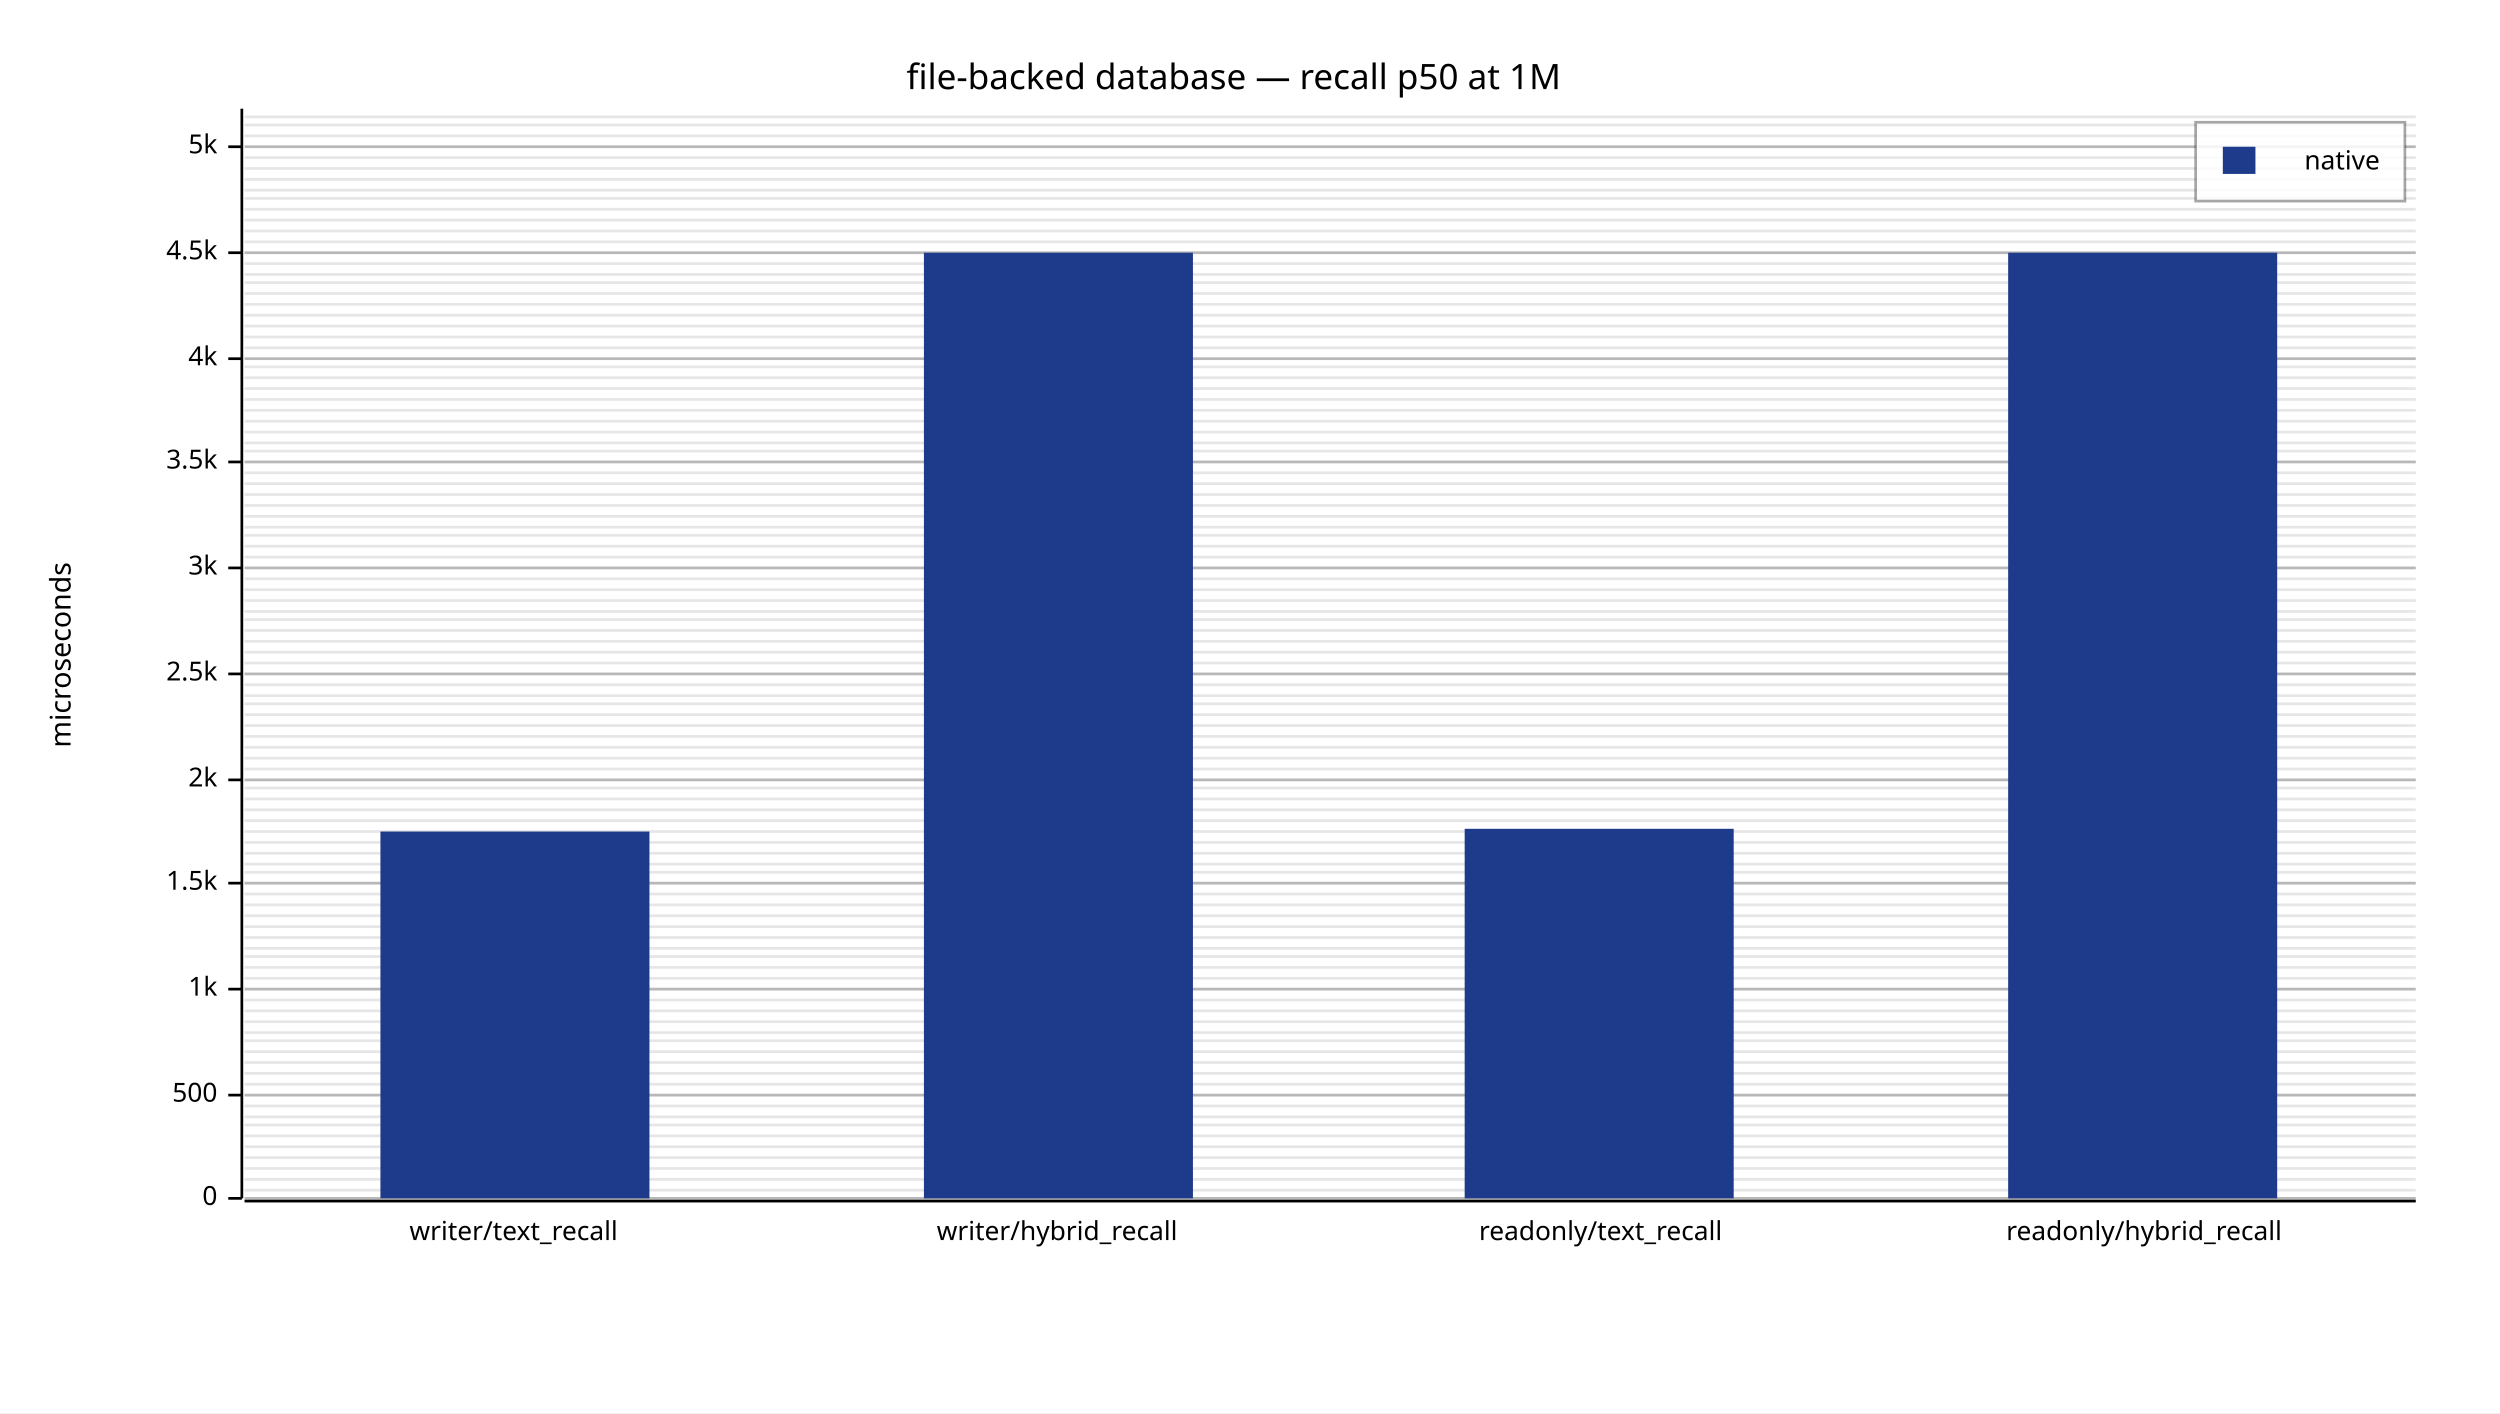
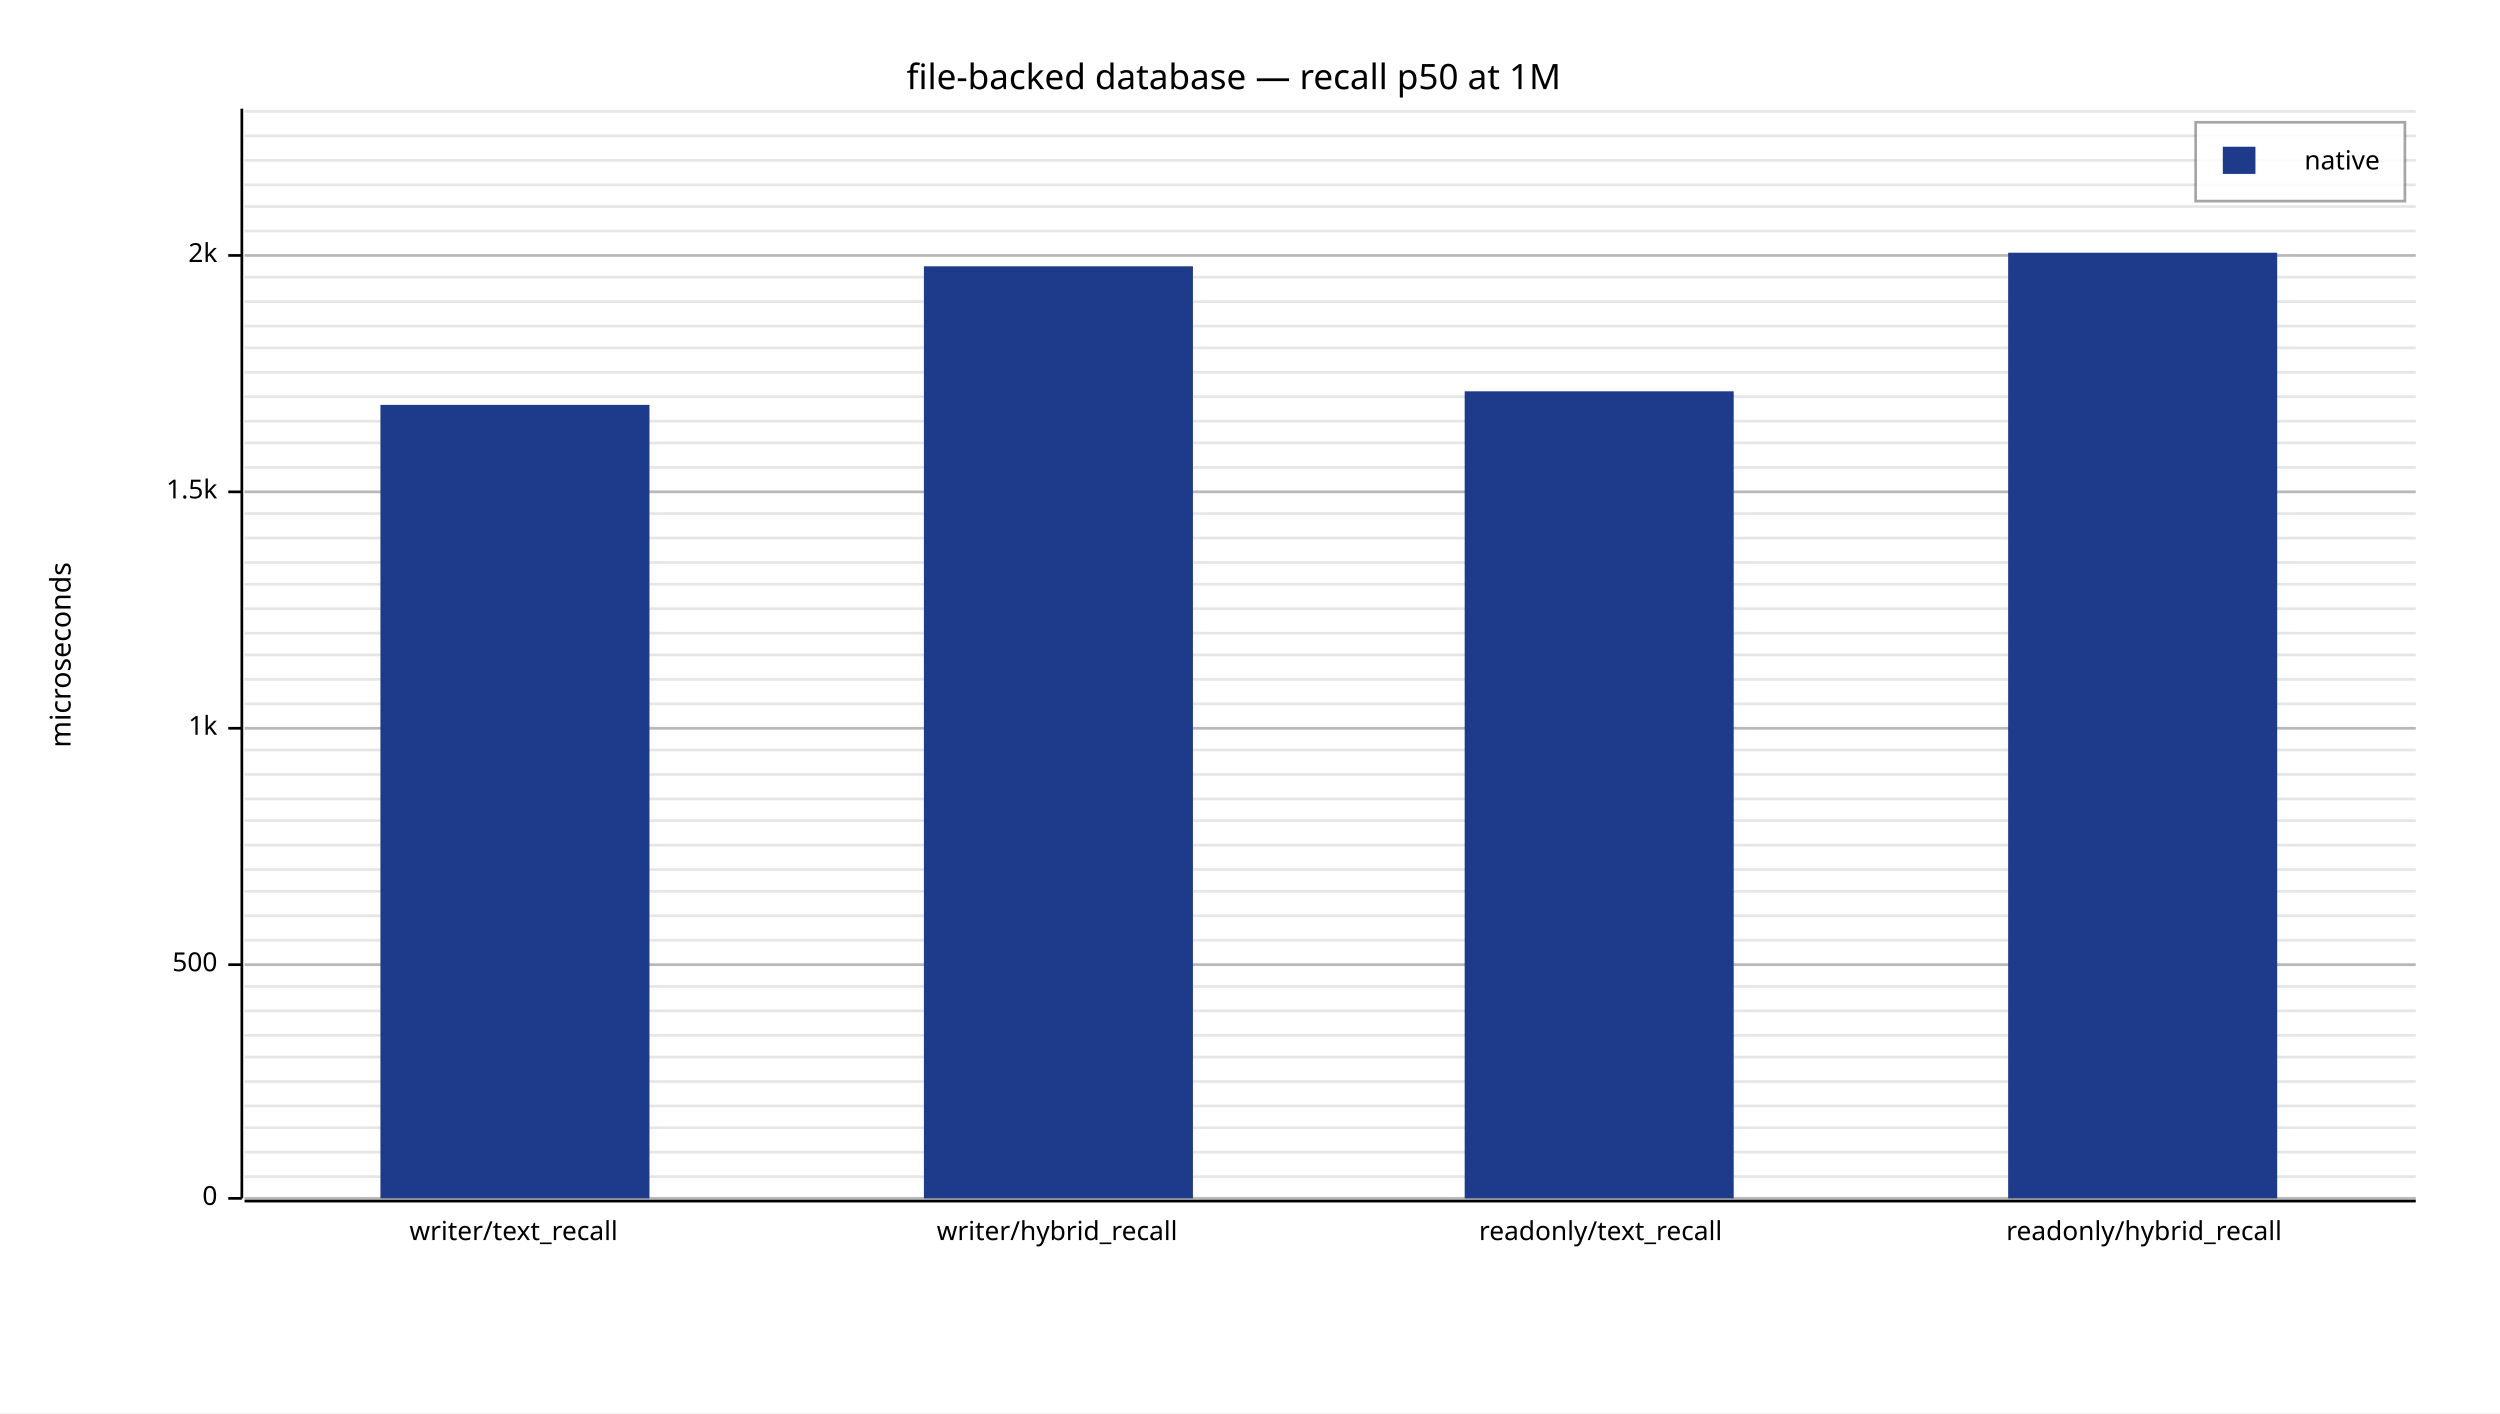
<svg xmlns="http://www.w3.org/2000/svg" width="920" height="520" viewBox="0 0 920 520">
  <rect x="0" y="0" width="920" height="520" opacity="1" fill="#FFFFFF" stroke="none" />
  <text x="454" y="23" dy="0.76em" text-anchor="middle" font-family="sans-serif" font-size="12.903" opacity="1" fill="#000000">
file-backed database — recall p50 at 1M
</text>
  <line opacity="0.1" stroke="#000000" stroke-width="1" x1="90" y1="441" x2="889" y2="441" />
-   <line opacity="0.1" stroke="#000000" stroke-width="1" x1="90" y1="438" x2="889" y2="438" />
-   <line opacity="0.1" stroke="#000000" stroke-width="1" x1="90" y1="434" x2="889" y2="434" />
-   <line opacity="0.1" stroke="#000000" stroke-width="1" x1="90" y1="430" x2="889" y2="430" />
-   <line opacity="0.1" stroke="#000000" stroke-width="1" x1="90" y1="426" x2="889" y2="426" />
-   <line opacity="0.1" stroke="#000000" stroke-width="1" x1="90" y1="422" x2="889" y2="422" />
-   <line opacity="0.1" stroke="#000000" stroke-width="1" x1="90" y1="418" x2="889" y2="418" />
-   <line opacity="0.1" stroke="#000000" stroke-width="1" x1="90" y1="414" x2="889" y2="414" />
-   <line opacity="0.1" stroke="#000000" stroke-width="1" x1="90" y1="411" x2="889" y2="411" />
+   <line opacity="0.1" stroke="#000000" stroke-width="1" x1="90" y1="433" x2="889" y2="433" />
+   <line opacity="0.1" stroke="#000000" stroke-width="1" x1="90" y1="424" x2="889" y2="424" />
+   <line opacity="0.1" stroke="#000000" stroke-width="1" x1="90" y1="415" x2="889" y2="415" />
  <line opacity="0.1" stroke="#000000" stroke-width="1" x1="90" y1="407" x2="889" y2="407" />
-   <line opacity="0.1" stroke="#000000" stroke-width="1" x1="90" y1="403" x2="889" y2="403" />
-   <line opacity="0.1" stroke="#000000" stroke-width="1" x1="90" y1="399" x2="889" y2="399" />
-   <line opacity="0.1" stroke="#000000" stroke-width="1" x1="90" y1="395" x2="889" y2="395" />
-   <line opacity="0.1" stroke="#000000" stroke-width="1" x1="90" y1="391" x2="889" y2="391" />
-   <line opacity="0.1" stroke="#000000" stroke-width="1" x1="90" y1="387" x2="889" y2="387" />
-   <line opacity="0.1" stroke="#000000" stroke-width="1" x1="90" y1="383" x2="889" y2="383" />
-   <line opacity="0.1" stroke="#000000" stroke-width="1" x1="90" y1="380" x2="889" y2="380" />
-   <line opacity="0.1" stroke="#000000" stroke-width="1" x1="90" y1="376" x2="889" y2="376" />
+   <line opacity="0.1" stroke="#000000" stroke-width="1" x1="90" y1="398" x2="889" y2="398" />
+   <line opacity="0.1" stroke="#000000" stroke-width="1" x1="90" y1="389" x2="889" y2="389" />
+   <line opacity="0.1" stroke="#000000" stroke-width="1" x1="90" y1="381" x2="889" y2="381" />
  <line opacity="0.1" stroke="#000000" stroke-width="1" x1="90" y1="372" x2="889" y2="372" />
-   <line opacity="0.1" stroke="#000000" stroke-width="1" x1="90" y1="368" x2="889" y2="368" />
-   <line opacity="0.1" stroke="#000000" stroke-width="1" x1="90" y1="364" x2="889" y2="364" />
-   <line opacity="0.1" stroke="#000000" stroke-width="1" x1="90" y1="360" x2="889" y2="360" />
-   <line opacity="0.1" stroke="#000000" stroke-width="1" x1="90" y1="356" x2="889" y2="356" />
-   <line opacity="0.1" stroke="#000000" stroke-width="1" x1="90" y1="352" x2="889" y2="352" />
-   <line opacity="0.1" stroke="#000000" stroke-width="1" x1="90" y1="349" x2="889" y2="349" />
-   <line opacity="0.1" stroke="#000000" stroke-width="1" x1="90" y1="345" x2="889" y2="345" />
-   <line opacity="0.1" stroke="#000000" stroke-width="1" x1="90" y1="341" x2="889" y2="341" />
+   <line opacity="0.1" stroke="#000000" stroke-width="1" x1="90" y1="363" x2="889" y2="363" />
+   <line opacity="0.1" stroke="#000000" stroke-width="1" x1="90" y1="355" x2="889" y2="355" />
+   <line opacity="0.1" stroke="#000000" stroke-width="1" x1="90" y1="346" x2="889" y2="346" />
  <line opacity="0.1" stroke="#000000" stroke-width="1" x1="90" y1="337" x2="889" y2="337" />
-   <line opacity="0.1" stroke="#000000" stroke-width="1" x1="90" y1="333" x2="889" y2="333" />
-   <line opacity="0.1" stroke="#000000" stroke-width="1" x1="90" y1="329" x2="889" y2="329" />
-   <line opacity="0.1" stroke="#000000" stroke-width="1" x1="90" y1="325" x2="889" y2="325" />
-   <line opacity="0.1" stroke="#000000" stroke-width="1" x1="90" y1="321" x2="889" y2="321" />
-   <line opacity="0.1" stroke="#000000" stroke-width="1" x1="90" y1="318" x2="889" y2="318" />
-   <line opacity="0.1" stroke="#000000" stroke-width="1" x1="90" y1="314" x2="889" y2="314" />
-   <line opacity="0.1" stroke="#000000" stroke-width="1" x1="90" y1="310" x2="889" y2="310" />
-   <line opacity="0.1" stroke="#000000" stroke-width="1" x1="90" y1="306" x2="889" y2="306" />
+   <line opacity="0.1" stroke="#000000" stroke-width="1" x1="90" y1="328" x2="889" y2="328" />
+   <line opacity="0.1" stroke="#000000" stroke-width="1" x1="90" y1="320" x2="889" y2="320" />
+   <line opacity="0.1" stroke="#000000" stroke-width="1" x1="90" y1="311" x2="889" y2="311" />
  <line opacity="0.1" stroke="#000000" stroke-width="1" x1="90" y1="302" x2="889" y2="302" />
-   <line opacity="0.1" stroke="#000000" stroke-width="1" x1="90" y1="298" x2="889" y2="298" />
  <line opacity="0.1" stroke="#000000" stroke-width="1" x1="90" y1="294" x2="889" y2="294" />
-   <line opacity="0.1" stroke="#000000" stroke-width="1" x1="90" y1="290" x2="889" y2="290" />
-   <line opacity="0.1" stroke="#000000" stroke-width="1" x1="90" y1="287" x2="889" y2="287" />
-   <line opacity="0.1" stroke="#000000" stroke-width="1" x1="90" y1="283" x2="889" y2="283" />
-   <line opacity="0.1" stroke="#000000" stroke-width="1" x1="90" y1="279" x2="889" y2="279" />
-   <line opacity="0.1" stroke="#000000" stroke-width="1" x1="90" y1="275" x2="889" y2="275" />
-   <line opacity="0.1" stroke="#000000" stroke-width="1" x1="90" y1="271" x2="889" y2="271" />
-   <line opacity="0.1" stroke="#000000" stroke-width="1" x1="90" y1="267" x2="889" y2="267" />
-   <line opacity="0.1" stroke="#000000" stroke-width="1" x1="90" y1="263" x2="889" y2="263" />
+   <line opacity="0.1" stroke="#000000" stroke-width="1" x1="90" y1="285" x2="889" y2="285" />
+   <line opacity="0.1" stroke="#000000" stroke-width="1" x1="90" y1="276" x2="889" y2="276" />
+   <line opacity="0.1" stroke="#000000" stroke-width="1" x1="90" y1="268" x2="889" y2="268" />
  <line opacity="0.1" stroke="#000000" stroke-width="1" x1="90" y1="259" x2="889" y2="259" />
-   <line opacity="0.1" stroke="#000000" stroke-width="1" x1="90" y1="256" x2="889" y2="256" />
-   <line opacity="0.1" stroke="#000000" stroke-width="1" x1="90" y1="252" x2="889" y2="252" />
-   <line opacity="0.1" stroke="#000000" stroke-width="1" x1="90" y1="248" x2="889" y2="248" />
-   <line opacity="0.1" stroke="#000000" stroke-width="1" x1="90" y1="244" x2="889" y2="244" />
-   <line opacity="0.1" stroke="#000000" stroke-width="1" x1="90" y1="240" x2="889" y2="240" />
-   <line opacity="0.1" stroke="#000000" stroke-width="1" x1="90" y1="236" x2="889" y2="236" />
-   <line opacity="0.1" stroke="#000000" stroke-width="1" x1="90" y1="232" x2="889" y2="232" />
-   <line opacity="0.1" stroke="#000000" stroke-width="1" x1="90" y1="228" x2="889" y2="228" />
-   <line opacity="0.1" stroke="#000000" stroke-width="1" x1="90" y1="225" x2="889" y2="225" />
-   <line opacity="0.1" stroke="#000000" stroke-width="1" x1="90" y1="221" x2="889" y2="221" />
-   <line opacity="0.1" stroke="#000000" stroke-width="1" x1="90" y1="217" x2="889" y2="217" />
-   <line opacity="0.1" stroke="#000000" stroke-width="1" x1="90" y1="213" x2="889" y2="213" />
-   <line opacity="0.1" stroke="#000000" stroke-width="1" x1="90" y1="209" x2="889" y2="209" />
-   <line opacity="0.1" stroke="#000000" stroke-width="1" x1="90" y1="205" x2="889" y2="205" />
-   <line opacity="0.1" stroke="#000000" stroke-width="1" x1="90" y1="201" x2="889" y2="201" />
-   <line opacity="0.1" stroke="#000000" stroke-width="1" x1="90" y1="197" x2="889" y2="197" />
-   <line opacity="0.1" stroke="#000000" stroke-width="1" x1="90" y1="194" x2="889" y2="194" />
-   <line opacity="0.1" stroke="#000000" stroke-width="1" x1="90" y1="190" x2="889" y2="190" />
-   <line opacity="0.1" stroke="#000000" stroke-width="1" x1="90" y1="186" x2="889" y2="186" />
-   <line opacity="0.1" stroke="#000000" stroke-width="1" x1="90" y1="182" x2="889" y2="182" />
-   <line opacity="0.1" stroke="#000000" stroke-width="1" x1="90" y1="178" x2="889" y2="178" />
-   <line opacity="0.1" stroke="#000000" stroke-width="1" x1="90" y1="174" x2="889" y2="174" />
-   <line opacity="0.1" stroke="#000000" stroke-width="1" x1="90" y1="170" x2="889" y2="170" />
-   <line opacity="0.1" stroke="#000000" stroke-width="1" x1="90" y1="166" x2="889" y2="166" />
+   <line opacity="0.1" stroke="#000000" stroke-width="1" x1="90" y1="250" x2="889" y2="250" />
+   <line opacity="0.1" stroke="#000000" stroke-width="1" x1="90" y1="241" x2="889" y2="241" />
+   <line opacity="0.1" stroke="#000000" stroke-width="1" x1="90" y1="233" x2="889" y2="233" />
+   <line opacity="0.1" stroke="#000000" stroke-width="1" x1="90" y1="224" x2="889" y2="224" />
+   <line opacity="0.1" stroke="#000000" stroke-width="1" x1="90" y1="215" x2="889" y2="215" />
+   <line opacity="0.1" stroke="#000000" stroke-width="1" x1="90" y1="207" x2="889" y2="207" />
+   <line opacity="0.1" stroke="#000000" stroke-width="1" x1="90" y1="198" x2="889" y2="198" />
+   <line opacity="0.1" stroke="#000000" stroke-width="1" x1="90" y1="189" x2="889" y2="189" />
+   <line opacity="0.1" stroke="#000000" stroke-width="1" x1="90" y1="181" x2="889" y2="181" />
+   <line opacity="0.1" stroke="#000000" stroke-width="1" x1="90" y1="172" x2="889" y2="172" />
  <line opacity="0.1" stroke="#000000" stroke-width="1" x1="90" y1="163" x2="889" y2="163" />
-   <line opacity="0.1" stroke="#000000" stroke-width="1" x1="90" y1="159" x2="889" y2="159" />
  <line opacity="0.1" stroke="#000000" stroke-width="1" x1="90" y1="155" x2="889" y2="155" />
-   <line opacity="0.1" stroke="#000000" stroke-width="1" x1="90" y1="151" x2="889" y2="151" />
-   <line opacity="0.1" stroke="#000000" stroke-width="1" x1="90" y1="147" x2="889" y2="147" />
-   <line opacity="0.1" stroke="#000000" stroke-width="1" x1="90" y1="143" x2="889" y2="143" />
-   <line opacity="0.1" stroke="#000000" stroke-width="1" x1="90" y1="139" x2="889" y2="139" />
-   <line opacity="0.1" stroke="#000000" stroke-width="1" x1="90" y1="135" x2="889" y2="135" />
-   <line opacity="0.1" stroke="#000000" stroke-width="1" x1="90" y1="132" x2="889" y2="132" />
+   <line opacity="0.1" stroke="#000000" stroke-width="1" x1="90" y1="146" x2="889" y2="146" />
+   <line opacity="0.1" stroke="#000000" stroke-width="1" x1="90" y1="137" x2="889" y2="137" />
  <line opacity="0.1" stroke="#000000" stroke-width="1" x1="90" y1="128" x2="889" y2="128" />
-   <line opacity="0.1" stroke="#000000" stroke-width="1" x1="90" y1="124" x2="889" y2="124" />
  <line opacity="0.1" stroke="#000000" stroke-width="1" x1="90" y1="120" x2="889" y2="120" />
-   <line opacity="0.1" stroke="#000000" stroke-width="1" x1="90" y1="116" x2="889" y2="116" />
-   <line opacity="0.1" stroke="#000000" stroke-width="1" x1="90" y1="112" x2="889" y2="112" />
-   <line opacity="0.1" stroke="#000000" stroke-width="1" x1="90" y1="108" x2="889" y2="108" />
-   <line opacity="0.1" stroke="#000000" stroke-width="1" x1="90" y1="104" x2="889" y2="104" />
-   <line opacity="0.1" stroke="#000000" stroke-width="1" x1="90" y1="101" x2="889" y2="101" />
-   <line opacity="0.1" stroke="#000000" stroke-width="1" x1="90" y1="97" x2="889" y2="97" />
-   <line opacity="0.1" stroke="#000000" stroke-width="1" x1="90" y1="93" x2="889" y2="93" />
-   <line opacity="0.1" stroke="#000000" stroke-width="1" x1="90" y1="89" x2="889" y2="89" />
+   <line opacity="0.1" stroke="#000000" stroke-width="1" x1="90" y1="111" x2="889" y2="111" />
+   <line opacity="0.1" stroke="#000000" stroke-width="1" x1="90" y1="102" x2="889" y2="102" />
+   <line opacity="0.1" stroke="#000000" stroke-width="1" x1="90" y1="94" x2="889" y2="94" />
  <line opacity="0.1" stroke="#000000" stroke-width="1" x1="90" y1="85" x2="889" y2="85" />
-   <line opacity="0.1" stroke="#000000" stroke-width="1" x1="90" y1="81" x2="889" y2="81" />
-   <line opacity="0.1" stroke="#000000" stroke-width="1" x1="90" y1="77" x2="889" y2="77" />
-   <line opacity="0.1" stroke="#000000" stroke-width="1" x1="90" y1="73" x2="889" y2="73" />
-   <line opacity="0.1" stroke="#000000" stroke-width="1" x1="90" y1="70" x2="889" y2="70" />
-   <line opacity="0.1" stroke="#000000" stroke-width="1" x1="90" y1="66" x2="889" y2="66" />
-   <line opacity="0.1" stroke="#000000" stroke-width="1" x1="90" y1="62" x2="889" y2="62" />
-   <line opacity="0.1" stroke="#000000" stroke-width="1" x1="90" y1="58" x2="889" y2="58" />
-   <line opacity="0.1" stroke="#000000" stroke-width="1" x1="90" y1="54" x2="889" y2="54" />
+   <line opacity="0.1" stroke="#000000" stroke-width="1" x1="90" y1="76" x2="889" y2="76" />
+   <line opacity="0.1" stroke="#000000" stroke-width="1" x1="90" y1="68" x2="889" y2="68" />
+   <line opacity="0.1" stroke="#000000" stroke-width="1" x1="90" y1="59" x2="889" y2="59" />
  <line opacity="0.1" stroke="#000000" stroke-width="1" x1="90" y1="50" x2="889" y2="50" />
-   <line opacity="0.1" stroke="#000000" stroke-width="1" x1="90" y1="46" x2="889" y2="46" />
-   <line opacity="0.1" stroke="#000000" stroke-width="1" x1="90" y1="43" x2="889" y2="43" />
+   <line opacity="0.1" stroke="#000000" stroke-width="1" x1="90" y1="41" x2="889" y2="41" />
  <text x="18" y="241" dy="0.76em" text-anchor="middle" font-family="sans-serif" font-size="10.484" opacity="1" fill="#000000" transform="rotate(270, 18, 241)">
microseconds
</text>
  <line opacity="0.2" stroke="#000000" stroke-width="1" x1="90" y1="441" x2="889" y2="441" />
-   <line opacity="0.2" stroke="#000000" stroke-width="1" x1="90" y1="403" x2="889" y2="403" />
-   <line opacity="0.2" stroke="#000000" stroke-width="1" x1="90" y1="364" x2="889" y2="364" />
-   <line opacity="0.2" stroke="#000000" stroke-width="1" x1="90" y1="325" x2="889" y2="325" />
-   <line opacity="0.2" stroke="#000000" stroke-width="1" x1="90" y1="287" x2="889" y2="287" />
-   <line opacity="0.2" stroke="#000000" stroke-width="1" x1="90" y1="248" x2="889" y2="248" />
-   <line opacity="0.2" stroke="#000000" stroke-width="1" x1="90" y1="209" x2="889" y2="209" />
-   <line opacity="0.2" stroke="#000000" stroke-width="1" x1="90" y1="170" x2="889" y2="170" />
-   <line opacity="0.2" stroke="#000000" stroke-width="1" x1="90" y1="132" x2="889" y2="132" />
-   <line opacity="0.2" stroke="#000000" stroke-width="1" x1="90" y1="93" x2="889" y2="93" />
-   <line opacity="0.2" stroke="#000000" stroke-width="1" x1="90" y1="54" x2="889" y2="54" />
+   <line opacity="0.2" stroke="#000000" stroke-width="1" x1="90" y1="355" x2="889" y2="355" />
+   <line opacity="0.2" stroke="#000000" stroke-width="1" x1="90" y1="268" x2="889" y2="268" />
+   <line opacity="0.2" stroke="#000000" stroke-width="1" x1="90" y1="181" x2="889" y2="181" />
+   <line opacity="0.2" stroke="#000000" stroke-width="1" x1="90" y1="94" x2="889" y2="94" />
  <polyline fill="none" opacity="1" stroke="#000000" stroke-width="1" points="89,40 89,441 " />
  <text x="80" y="441" dy="0.5ex" text-anchor="end" font-family="sans-serif" font-size="9.677" opacity="1" fill="#000000">
0
</text>
  <polyline fill="none" opacity="1" stroke="#000000" stroke-width="1" points="84,441 89,441 " />
-   <text x="80" y="403" dy="0.5ex" text-anchor="end" font-family="sans-serif" font-size="9.677" opacity="1" fill="#000000">
+   <text x="80" y="355" dy="0.5ex" text-anchor="end" font-family="sans-serif" font-size="9.677" opacity="1" fill="#000000">
500
</text>
-   <polyline fill="none" opacity="1" stroke="#000000" stroke-width="1" points="84,403 89,403 " />
-   <text x="80" y="364" dy="0.5ex" text-anchor="end" font-family="sans-serif" font-size="9.677" opacity="1" fill="#000000">
+   <polyline fill="none" opacity="1" stroke="#000000" stroke-width="1" points="84,355 89,355 " />
+   <text x="80" y="268" dy="0.5ex" text-anchor="end" font-family="sans-serif" font-size="9.677" opacity="1" fill="#000000">
1k
</text>
-   <polyline fill="none" opacity="1" stroke="#000000" stroke-width="1" points="84,364 89,364 " />
-   <text x="80" y="325" dy="0.5ex" text-anchor="end" font-family="sans-serif" font-size="9.677" opacity="1" fill="#000000">
+   <polyline fill="none" opacity="1" stroke="#000000" stroke-width="1" points="84,268 89,268 " />
+   <text x="80" y="181" dy="0.5ex" text-anchor="end" font-family="sans-serif" font-size="9.677" opacity="1" fill="#000000">
1.5k
</text>
-   <polyline fill="none" opacity="1" stroke="#000000" stroke-width="1" points="84,325 89,325 " />
-   <text x="80" y="287" dy="0.5ex" text-anchor="end" font-family="sans-serif" font-size="9.677" opacity="1" fill="#000000">
+   <polyline fill="none" opacity="1" stroke="#000000" stroke-width="1" points="84,181 89,181 " />
+   <text x="80" y="94" dy="0.5ex" text-anchor="end" font-family="sans-serif" font-size="9.677" opacity="1" fill="#000000">
2k
</text>
-   <polyline fill="none" opacity="1" stroke="#000000" stroke-width="1" points="84,287 89,287 " />
-   <text x="80" y="248" dy="0.5ex" text-anchor="end" font-family="sans-serif" font-size="9.677" opacity="1" fill="#000000">
- 2.5k
- </text>
-   <polyline fill="none" opacity="1" stroke="#000000" stroke-width="1" points="84,248 89,248 " />
-   <text x="80" y="209" dy="0.5ex" text-anchor="end" font-family="sans-serif" font-size="9.677" opacity="1" fill="#000000">
- 3k
- </text>
-   <polyline fill="none" opacity="1" stroke="#000000" stroke-width="1" points="84,209 89,209 " />
-   <text x="80" y="170" dy="0.5ex" text-anchor="end" font-family="sans-serif" font-size="9.677" opacity="1" fill="#000000">
- 3.5k
- </text>
-   <polyline fill="none" opacity="1" stroke="#000000" stroke-width="1" points="84,170 89,170 " />
-   <text x="80" y="132" dy="0.5ex" text-anchor="end" font-family="sans-serif" font-size="9.677" opacity="1" fill="#000000">
- 4k
- </text>
-   <polyline fill="none" opacity="1" stroke="#000000" stroke-width="1" points="84,132 89,132 " />
-   <text x="80" y="93" dy="0.5ex" text-anchor="end" font-family="sans-serif" font-size="9.677" opacity="1" fill="#000000">
- 4.5k
- </text>
-   <polyline fill="none" opacity="1" stroke="#000000" stroke-width="1" points="84,93 89,93 " />
-   <text x="80" y="54" dy="0.5ex" text-anchor="end" font-family="sans-serif" font-size="9.677" opacity="1" fill="#000000">
- 5k
- </text>
-   <polyline fill="none" opacity="1" stroke="#000000" stroke-width="1" points="84,54 89,54 " />
+   <polyline fill="none" opacity="1" stroke="#000000" stroke-width="1" points="84,94 89,94 " />
  <polyline fill="none" opacity="1" stroke="#000000" stroke-width="1" points="90,442 889,442 " />
-   <rect x="140" y="306" width="99" height="135" opacity="1" fill="#1E3A8A" stroke="none" />
-   <rect x="340" y="93" width="99" height="348" opacity="1" fill="#1E3A8A" stroke="none" />
-   <rect x="539" y="305" width="99" height="136" opacity="1" fill="#1E3A8A" stroke="none" />
+   <rect x="140" y="149" width="99" height="292" opacity="1" fill="#1E3A8A" stroke="none" />
+   <rect x="340" y="98" width="99" height="343" opacity="1" fill="#1E3A8A" stroke="none" />
+   <rect x="539" y="144" width="99" height="297" opacity="1" fill="#1E3A8A" stroke="none" />
  <rect x="739" y="93" width="99" height="348" opacity="1" fill="#1E3A8A" stroke="none" />
  <rect x="808" y="45" width="77" height="29" opacity="0.85" fill="#FFFFFF" stroke="none" />
  <rect x="808" y="45" width="77" height="29" opacity="0.35" fill="none" stroke="#000000" />
  <text x="848" y="55" dy="0.76em" text-anchor="start" font-family="sans-serif" font-size="9.677" opacity="1" fill="#000000">
native
</text>
  <rect x="818" y="54" width="12" height="10" opacity="1" fill="#1E3A8A" stroke="none" />
  <text x="189" y="449" dy="0.76em" text-anchor="middle" font-family="sans-serif" font-size="9.677" opacity="1" fill="#000000">
writer/text_recall
</text>
  <text x="389" y="449" dy="0.76em" text-anchor="middle" font-family="sans-serif" font-size="9.677" opacity="1" fill="#000000">
writer/hybrid_recall
</text>
  <text x="589" y="449" dy="0.76em" text-anchor="middle" font-family="sans-serif" font-size="9.677" opacity="1" fill="#000000">
readonly/text_recall
</text>
  <text x="789" y="449" dy="0.76em" text-anchor="middle" font-family="sans-serif" font-size="9.677" opacity="1" fill="#000000">
readonly/hybrid_recall
</text>
</svg>
